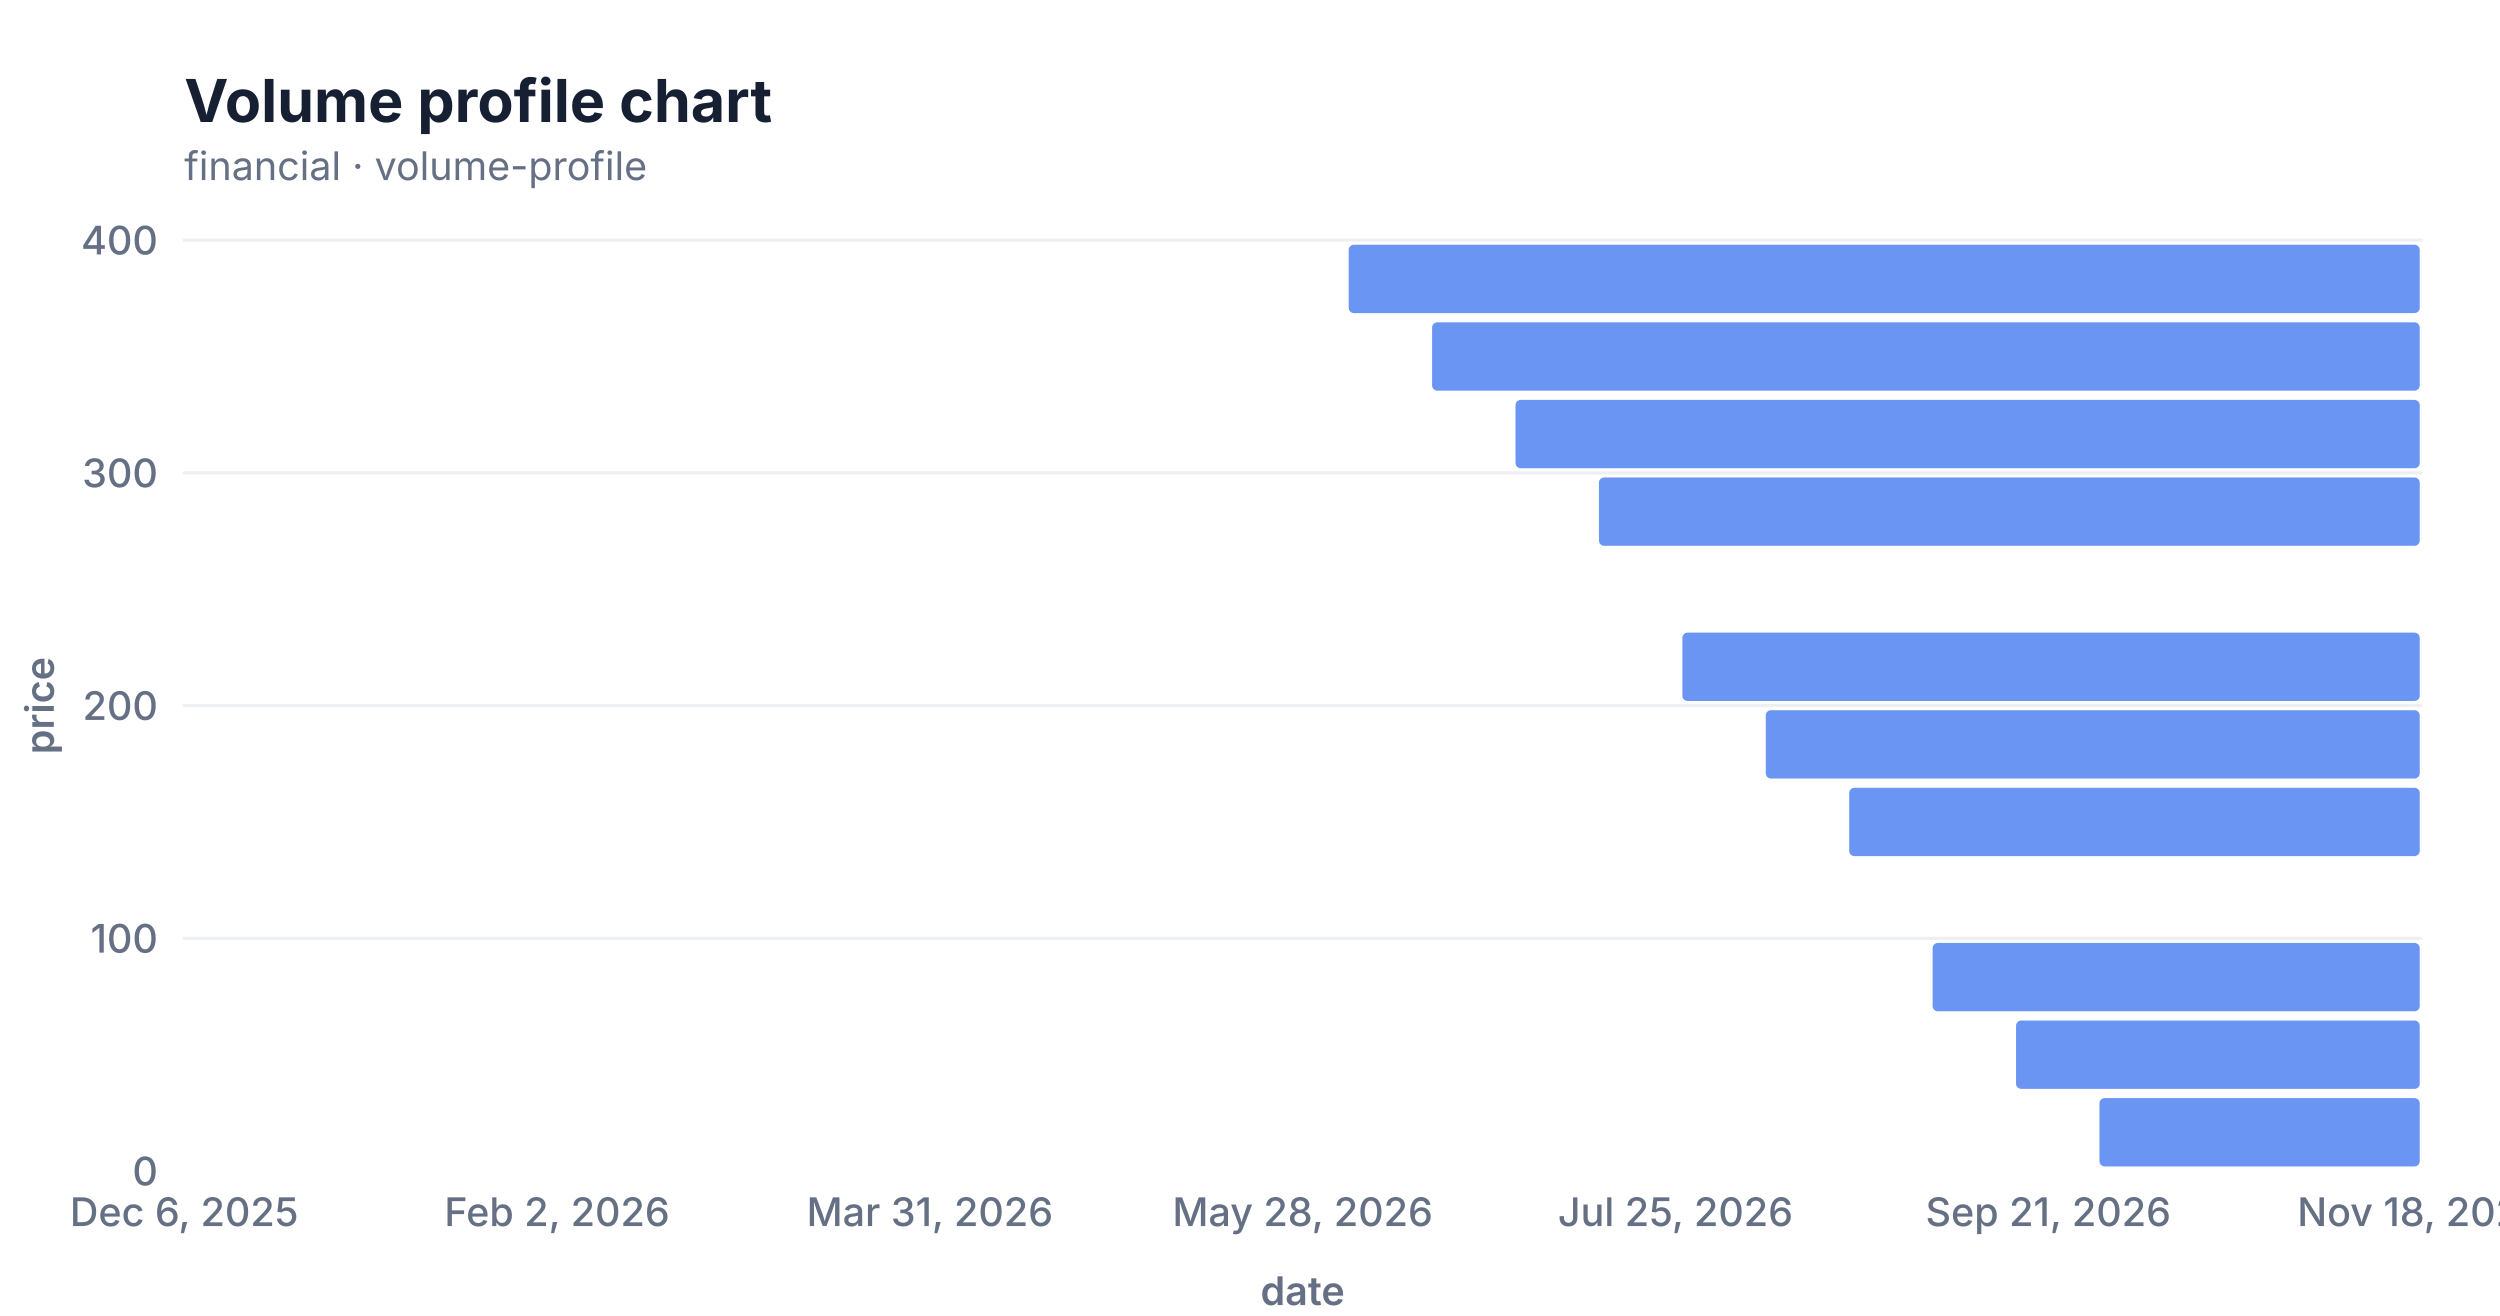
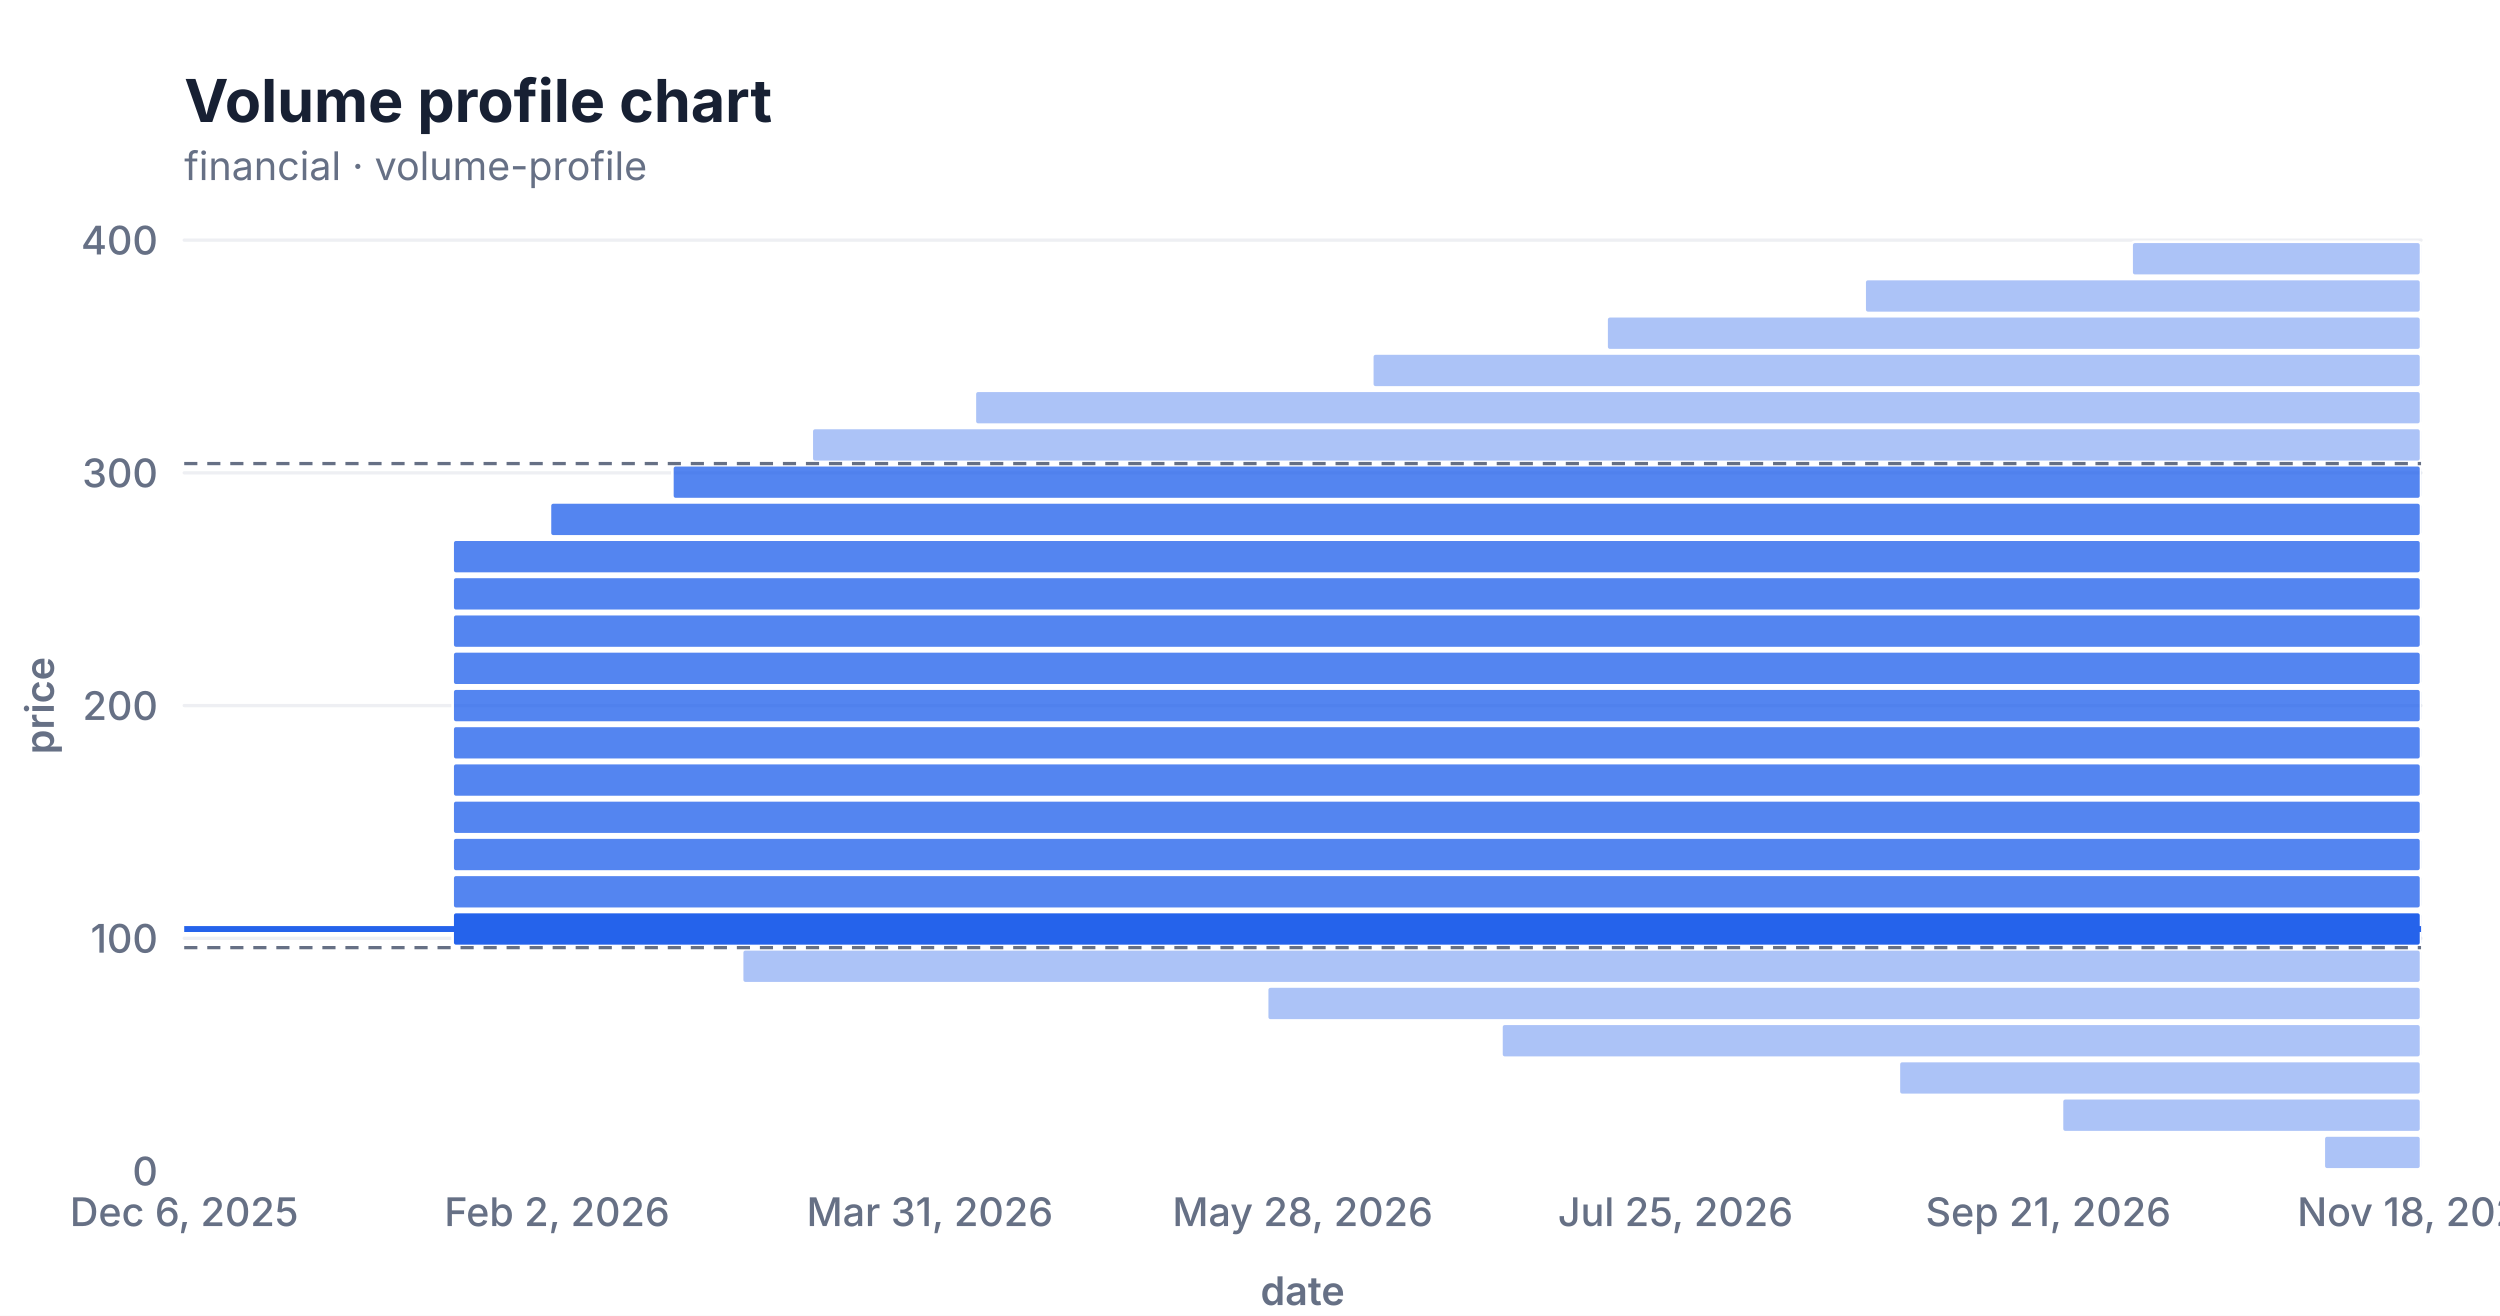
<svg xmlns="http://www.w3.org/2000/svg" width="760" height="400" viewBox="0 0 760 400" role="img" aria-labelledby="title description">
  <defs>
    <clipPath id="clip-1">
      <rect x="56" y="73" width="680" height="283" />
    </clipPath>
  </defs>
  <rect width="100%" height="100%" fill="#ffffff" />
  <g data-scene-node="scene:root">
    <rect data-scene-node="chart:panel" x="56" y="73" width="680" height="283" rx="0" fill="#ffffff" />
    <line data-scene-node="axis-y:grid:1" opacity="0.82" x1="56" y1="285.25" x2="736" y2="285.25" fill="none" stroke="#eaecf0" stroke-width="1" stroke-linecap="round" />
    <line data-scene-node="axis-y:grid:2" opacity="0.82" x1="56" y1="214.5" x2="736" y2="214.5" fill="none" stroke="#eaecf0" stroke-width="1" stroke-linecap="round" />
    <line data-scene-node="axis-y:grid:3" opacity="0.82" x1="56" y1="143.75" x2="736" y2="143.75" fill="none" stroke="#eaecf0" stroke-width="1" stroke-linecap="round" />
    <line data-scene-node="axis-y:grid:4" opacity="0.82" x1="56" y1="73" x2="736" y2="73" fill="none" stroke="#eaecf0" stroke-width="1" stroke-linecap="round" />
    <g data-scene-node="layer-0:group" clip-path="url(#clip-1)">
-       <rect data-scene-node="layer-0:volume-profile:0" x="637.835" y="333.417" width="98.165" height="21.583" rx="2" fill="#2563ebad" stroke="#ffffff" stroke-width="0.8" />
-       <rect data-scene-node="layer-0:volume-profile:1" x="612.475" y="309.833" width="123.525" height="21.583" rx="2" fill="#2563ebad" stroke="#ffffff" stroke-width="0.8" />
-       <rect data-scene-node="layer-0:volume-profile:2" x="587.116" y="286.25" width="148.884" height="21.583" rx="2" fill="#2563ebad" stroke="#ffffff" stroke-width="0.8" />
-       <rect data-scene-node="layer-0:volume-profile:3" x="736" y="262.667" width="0" height="21.583" rx="0" fill="#2563ebad" stroke="#ffffff" stroke-width="0.8" />
-       <rect data-scene-node="layer-0:volume-profile:4" x="561.756" y="239.083" width="174.244" height="21.583" rx="2" fill="#2563ebad" stroke="#ffffff" stroke-width="0.8" />
-       <rect data-scene-node="layer-0:volume-profile:5" x="536.397" y="215.5" width="199.603" height="21.583" rx="2" fill="#2563ebad" stroke="#ffffff" stroke-width="0.8" />
-       <rect data-scene-node="layer-0:volume-profile:6" x="511.038" y="191.917" width="224.962" height="21.583" rx="2" fill="#2563ebad" stroke="#ffffff" stroke-width="0.8" />
-       <rect data-scene-node="layer-0:volume-profile:7" x="736" y="168.333" width="0" height="21.583" rx="0" fill="#2563ebad" stroke="#ffffff" stroke-width="0.8" />
-       <rect data-scene-node="layer-0:volume-profile:8" x="485.678" y="144.75" width="250.322" height="21.583" rx="2" fill="#2563ebad" stroke="#ffffff" stroke-width="0.8" />
-       <rect data-scene-node="layer-0:volume-profile:9" x="460.319" y="121.167" width="275.681" height="21.583" rx="2" fill="#2563ebad" stroke="#ffffff" stroke-width="0.8" />
-       <rect data-scene-node="layer-0:volume-profile:10" x="434.959" y="97.583" width="301.041" height="21.583" rx="2" fill="#2563ebad" stroke="#ffffff" stroke-width="0.8" />
-       <rect data-scene-node="layer-0:volume-profile:11" x="409.6" y="74" width="326.4" height="21.583" rx="2" fill="#2563ebad" stroke="#ffffff" stroke-width="0.8" />
+       <rect data-scene-node="layer-0:profile:fixed:0" x="706.422" y="345.18" width="29.578" height="10.32" rx="1" fill="#2563eb61" stroke="#ffffff" stroke-width="0.8" />
+       <rect data-scene-node="layer-0:profile:fixed:1" x="626.836" y="333.86" width="109.164" height="10.32" rx="1" fill="#2563eb61" stroke="#ffffff" stroke-width="0.8" />
+       <rect data-scene-node="layer-0:profile:fixed:2" x="577.252" y="322.54" width="158.748" height="10.32" rx="1" fill="#2563eb61" stroke="#ffffff" stroke-width="0.8" />
+       <rect data-scene-node="layer-0:profile:fixed:3" x="456.435" y="311.22" width="279.565" height="10.32" rx="1" fill="#2563eb61" stroke="#ffffff" stroke-width="0.8" />
+       <rect data-scene-node="layer-0:profile:fixed:4" x="385.201" y="299.9" width="350.799" height="10.32" rx="1" fill="#2563eb61" stroke="#ffffff" stroke-width="0.8" />
+       <rect data-scene-node="layer-0:profile:fixed:5" x="225.594" y="288.58" width="510.406" height="10.32" rx="1" fill="#2563eb61" stroke="#ffffff" stroke-width="0.8" />
+       <rect data-scene-node="layer-0:profile:fixed:6" x="137.6" y="277.26" width="598.4" height="10.32" rx="1" fill="#2563eb" stroke="#ffffff" stroke-width="0.8" />
+       <rect data-scene-node="layer-0:profile:fixed:7" x="137.6" y="265.94" width="598.4" height="10.32" rx="1" fill="#2563ebc7" stroke="#ffffff" stroke-width="0.8" />
+       <rect data-scene-node="layer-0:profile:fixed:8" x="137.6" y="254.62" width="598.4" height="10.32" rx="1" fill="#2563ebc7" stroke="#ffffff" stroke-width="0.8" />
+       <rect data-scene-node="layer-0:profile:fixed:9" x="137.6" y="243.3" width="598.4" height="10.32" rx="1" fill="#2563ebc7" stroke="#ffffff" stroke-width="0.8" />
+       <rect data-scene-node="layer-0:profile:fixed:10" x="137.6" y="231.98" width="598.4" height="10.32" rx="1" fill="#2563ebc7" stroke="#ffffff" stroke-width="0.8" />
+       <rect data-scene-node="layer-0:profile:fixed:11" x="137.6" y="220.66" width="598.4" height="10.32" rx="1" fill="#2563ebc7" stroke="#ffffff" stroke-width="0.8" />
+       <rect data-scene-node="layer-0:profile:fixed:12" x="137.6" y="209.34" width="598.4" height="10.32" rx="1" fill="#2563ebc7" stroke="#ffffff" stroke-width="0.8" />
+       <rect data-scene-node="layer-0:profile:fixed:13" x="137.6" y="198.02" width="598.4" height="10.32" rx="1" fill="#2563ebc7" stroke="#ffffff" stroke-width="0.8" />
+       <rect data-scene-node="layer-0:profile:fixed:14" x="137.6" y="186.7" width="598.4" height="10.32" rx="1" fill="#2563ebc7" stroke="#ffffff" stroke-width="0.8" />
+       <rect data-scene-node="layer-0:profile:fixed:15" x="137.6" y="175.38" width="598.4" height="10.32" rx="1" fill="#2563ebc7" stroke="#ffffff" stroke-width="0.8" />
+       <rect data-scene-node="layer-0:profile:fixed:16" x="137.6" y="164.06" width="598.4" height="10.32" rx="1" fill="#2563ebc7" stroke="#ffffff" stroke-width="0.8" />
+       <rect data-scene-node="layer-0:profile:fixed:17" x="167.178" y="152.74" width="568.822" height="10.32" rx="1" fill="#2563ebc7" stroke="#ffffff" stroke-width="0.8" />
+       <rect data-scene-node="layer-0:profile:fixed:18" x="204.397" y="141.42" width="531.603" height="10.32" rx="1" fill="#2563ebc7" stroke="#ffffff" stroke-width="0.8" />
+       <rect data-scene-node="layer-0:profile:fixed:19" x="246.764" y="130.1" width="489.236" height="10.32" rx="1" fill="#2563eb61" stroke="#ffffff" stroke-width="0.8" />
+       <rect data-scene-node="layer-0:profile:fixed:20" x="296.348" y="118.78" width="439.652" height="10.32" rx="1" fill="#2563eb61" stroke="#ffffff" stroke-width="0.8" />
+       <rect data-scene-node="layer-0:profile:fixed:21" x="417.165" y="107.46" width="318.835" height="10.32" rx="1" fill="#2563eb61" stroke="#ffffff" stroke-width="0.8" />
+       <rect data-scene-node="layer-0:profile:fixed:22" x="488.399" y="96.14" width="247.601" height="10.32" rx="1" fill="#2563eb61" stroke="#ffffff" stroke-width="0.8" />
+       <rect data-scene-node="layer-0:profile:fixed:23" x="566.848" y="84.82" width="169.152" height="10.32" rx="1" fill="#2563eb61" stroke="#ffffff" stroke-width="0.8" />
+       <rect data-scene-node="layer-0:profile:fixed:24" x="648.006" y="73.5" width="87.994" height="10.32" rx="1" fill="#2563eb61" stroke="#ffffff" stroke-width="0.8" />
+       <line data-scene-node="layer-0:profile:fixed:poc" x1="56" y1="282.42" x2="736" y2="282.42" fill="none" stroke="#2563eb" stroke-width="1.8" stroke-dasharray="" />
+       <line data-scene-node="layer-0:profile:fixed:vah" x1="56" y1="140.92" x2="736" y2="140.92" fill="none" stroke="#667085" stroke-width="1" stroke-dasharray="4 3" />
+       <line data-scene-node="layer-0:profile:fixed:val" x1="56" y1="288.08" x2="736" y2="288.08" fill="none" stroke="#667085" stroke-width="1" stroke-dasharray="4 3" />
    </g>
    <text data-scene-node="axis-x:label:0" x="56" y="364" fill="#667085" font-family="Inter, ui-sans-serif, system-ui, -apple-system, BlinkMacSystemFont, &quot;Segoe UI&quot;, sans-serif" font-size="12" font-weight="500" text-anchor="middle" dominant-baseline="text-before-edge">Dec 6, 2025</text>
    <text data-scene-node="axis-x:label:1" x="169.333" y="364" fill="#667085" font-family="Inter, ui-sans-serif, system-ui, -apple-system, BlinkMacSystemFont, &quot;Segoe UI&quot;, sans-serif" font-size="12" font-weight="500" text-anchor="middle" dominant-baseline="text-before-edge">Feb 2, 2026</text>
    <text data-scene-node="axis-x:label:2" x="282.667" y="364" fill="#667085" font-family="Inter, ui-sans-serif, system-ui, -apple-system, BlinkMacSystemFont, &quot;Segoe UI&quot;, sans-serif" font-size="12" font-weight="500" text-anchor="middle" dominant-baseline="text-before-edge">Mar 31, 2026</text>
    <text data-scene-node="axis-x:label:3" x="396" y="364" fill="#667085" font-family="Inter, ui-sans-serif, system-ui, -apple-system, BlinkMacSystemFont, &quot;Segoe UI&quot;, sans-serif" font-size="12" font-weight="500" text-anchor="middle" dominant-baseline="text-before-edge">May 28, 2026</text>
    <text data-scene-node="axis-x:label:4" x="509.333" y="364" fill="#667085" font-family="Inter, ui-sans-serif, system-ui, -apple-system, BlinkMacSystemFont, &quot;Segoe UI&quot;, sans-serif" font-size="12" font-weight="500" text-anchor="middle" dominant-baseline="text-before-edge">Jul 25, 2026</text>
    <text data-scene-node="axis-x:label:5" x="622.667" y="364" fill="#667085" font-family="Inter, ui-sans-serif, system-ui, -apple-system, BlinkMacSystemFont, &quot;Segoe UI&quot;, sans-serif" font-size="12" font-weight="500" text-anchor="middle" dominant-baseline="text-before-edge">Sep 21, 2026</text>
    <text data-scene-node="axis-x:label:6" x="736" y="364" fill="#667085" font-family="Inter, ui-sans-serif, system-ui, -apple-system, BlinkMacSystemFont, &quot;Segoe UI&quot;, sans-serif" font-size="12" font-weight="500" text-anchor="middle" dominant-baseline="text-before-edge">Nov 18, 2026</text>
    <text data-scene-node="axis-x:title" x="396" y="388" fill="#667085" font-family="Inter, ui-sans-serif, system-ui, -apple-system, BlinkMacSystemFont, &quot;Segoe UI&quot;, sans-serif" font-size="12" font-weight="600" text-anchor="middle" dominant-baseline="text-before-edge">date</text>
    <text data-scene-node="axis-y:label:0" x="48" y="356" fill="#667085" font-family="Inter, ui-sans-serif, system-ui, -apple-system, BlinkMacSystemFont, &quot;Segoe UI&quot;, sans-serif" font-size="12" font-weight="500" text-anchor="end" dominant-baseline="central">0</text>
    <text data-scene-node="axis-y:label:1" x="48" y="285.25" fill="#667085" font-family="Inter, ui-sans-serif, system-ui, -apple-system, BlinkMacSystemFont, &quot;Segoe UI&quot;, sans-serif" font-size="12" font-weight="500" text-anchor="end" dominant-baseline="central">100</text>
    <text data-scene-node="axis-y:label:2" x="48" y="214.5" fill="#667085" font-family="Inter, ui-sans-serif, system-ui, -apple-system, BlinkMacSystemFont, &quot;Segoe UI&quot;, sans-serif" font-size="12" font-weight="500" text-anchor="end" dominant-baseline="central">200</text>
    <text data-scene-node="axis-y:label:3" x="48" y="143.75" fill="#667085" font-family="Inter, ui-sans-serif, system-ui, -apple-system, BlinkMacSystemFont, &quot;Segoe UI&quot;, sans-serif" font-size="12" font-weight="500" text-anchor="end" dominant-baseline="central">300</text>
    <text data-scene-node="axis-y:label:4" x="48" y="73" fill="#667085" font-family="Inter, ui-sans-serif, system-ui, -apple-system, BlinkMacSystemFont, &quot;Segoe UI&quot;, sans-serif" font-size="12" font-weight="500" text-anchor="end" dominant-baseline="central">400</text>
    <text data-scene-node="axis-y:title" x="12" y="214.5" fill="#667085" font-family="Inter, ui-sans-serif, system-ui, -apple-system, BlinkMacSystemFont, &quot;Segoe UI&quot;, sans-serif" font-size="12" font-weight="600" text-anchor="middle" dominant-baseline="central" transform="rotate(-90 12 214.5)">price</text>
    <text data-scene-node="chart:title" x="56" y="24" fill="#172033" font-family="Inter, ui-sans-serif, system-ui, -apple-system, BlinkMacSystemFont, &quot;Segoe UI&quot;, sans-serif" font-size="18" font-weight="700" text-anchor="start" dominant-baseline="text-before-edge">Volume profile chart</text>
    <text data-scene-node="chart:subtitle" x="56" y="46" fill="#667085" font-family="Inter, ui-sans-serif, system-ui, -apple-system, BlinkMacSystemFont, &quot;Segoe UI&quot;, sans-serif" font-size="12" font-weight="400" text-anchor="start" dominant-baseline="text-before-edge">financial · volume-profile</text>
  </g>
</svg>
